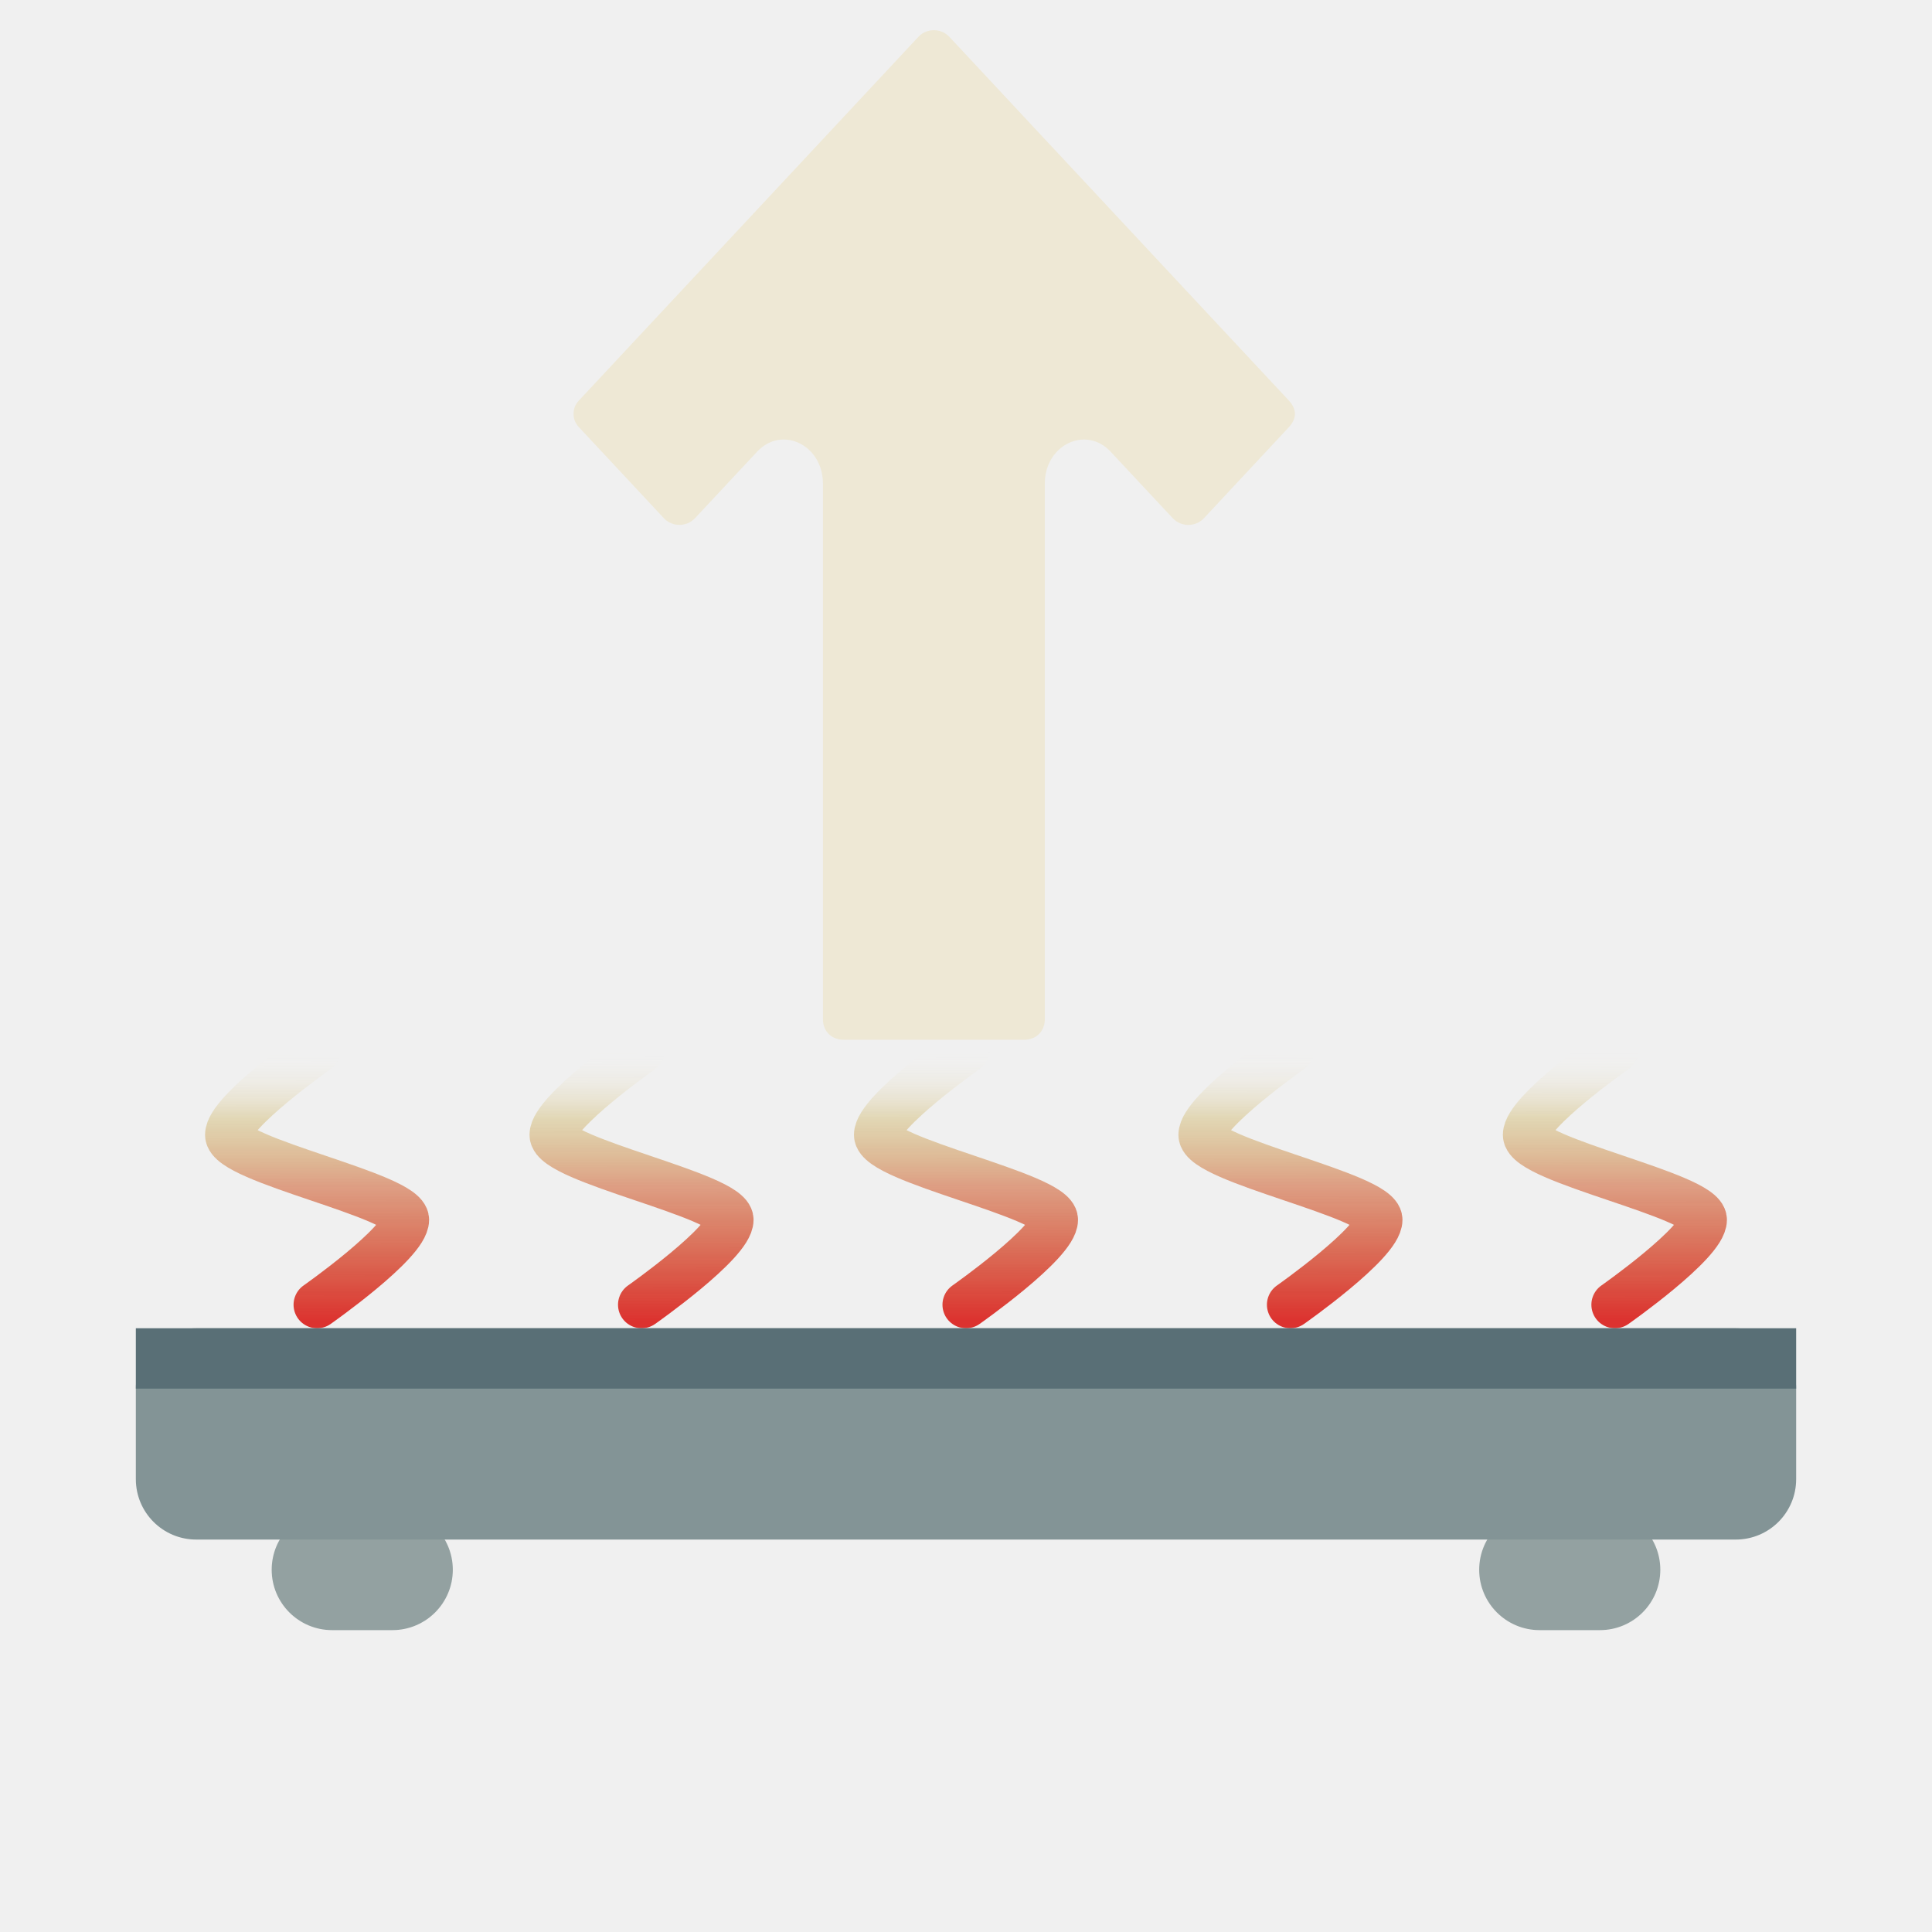
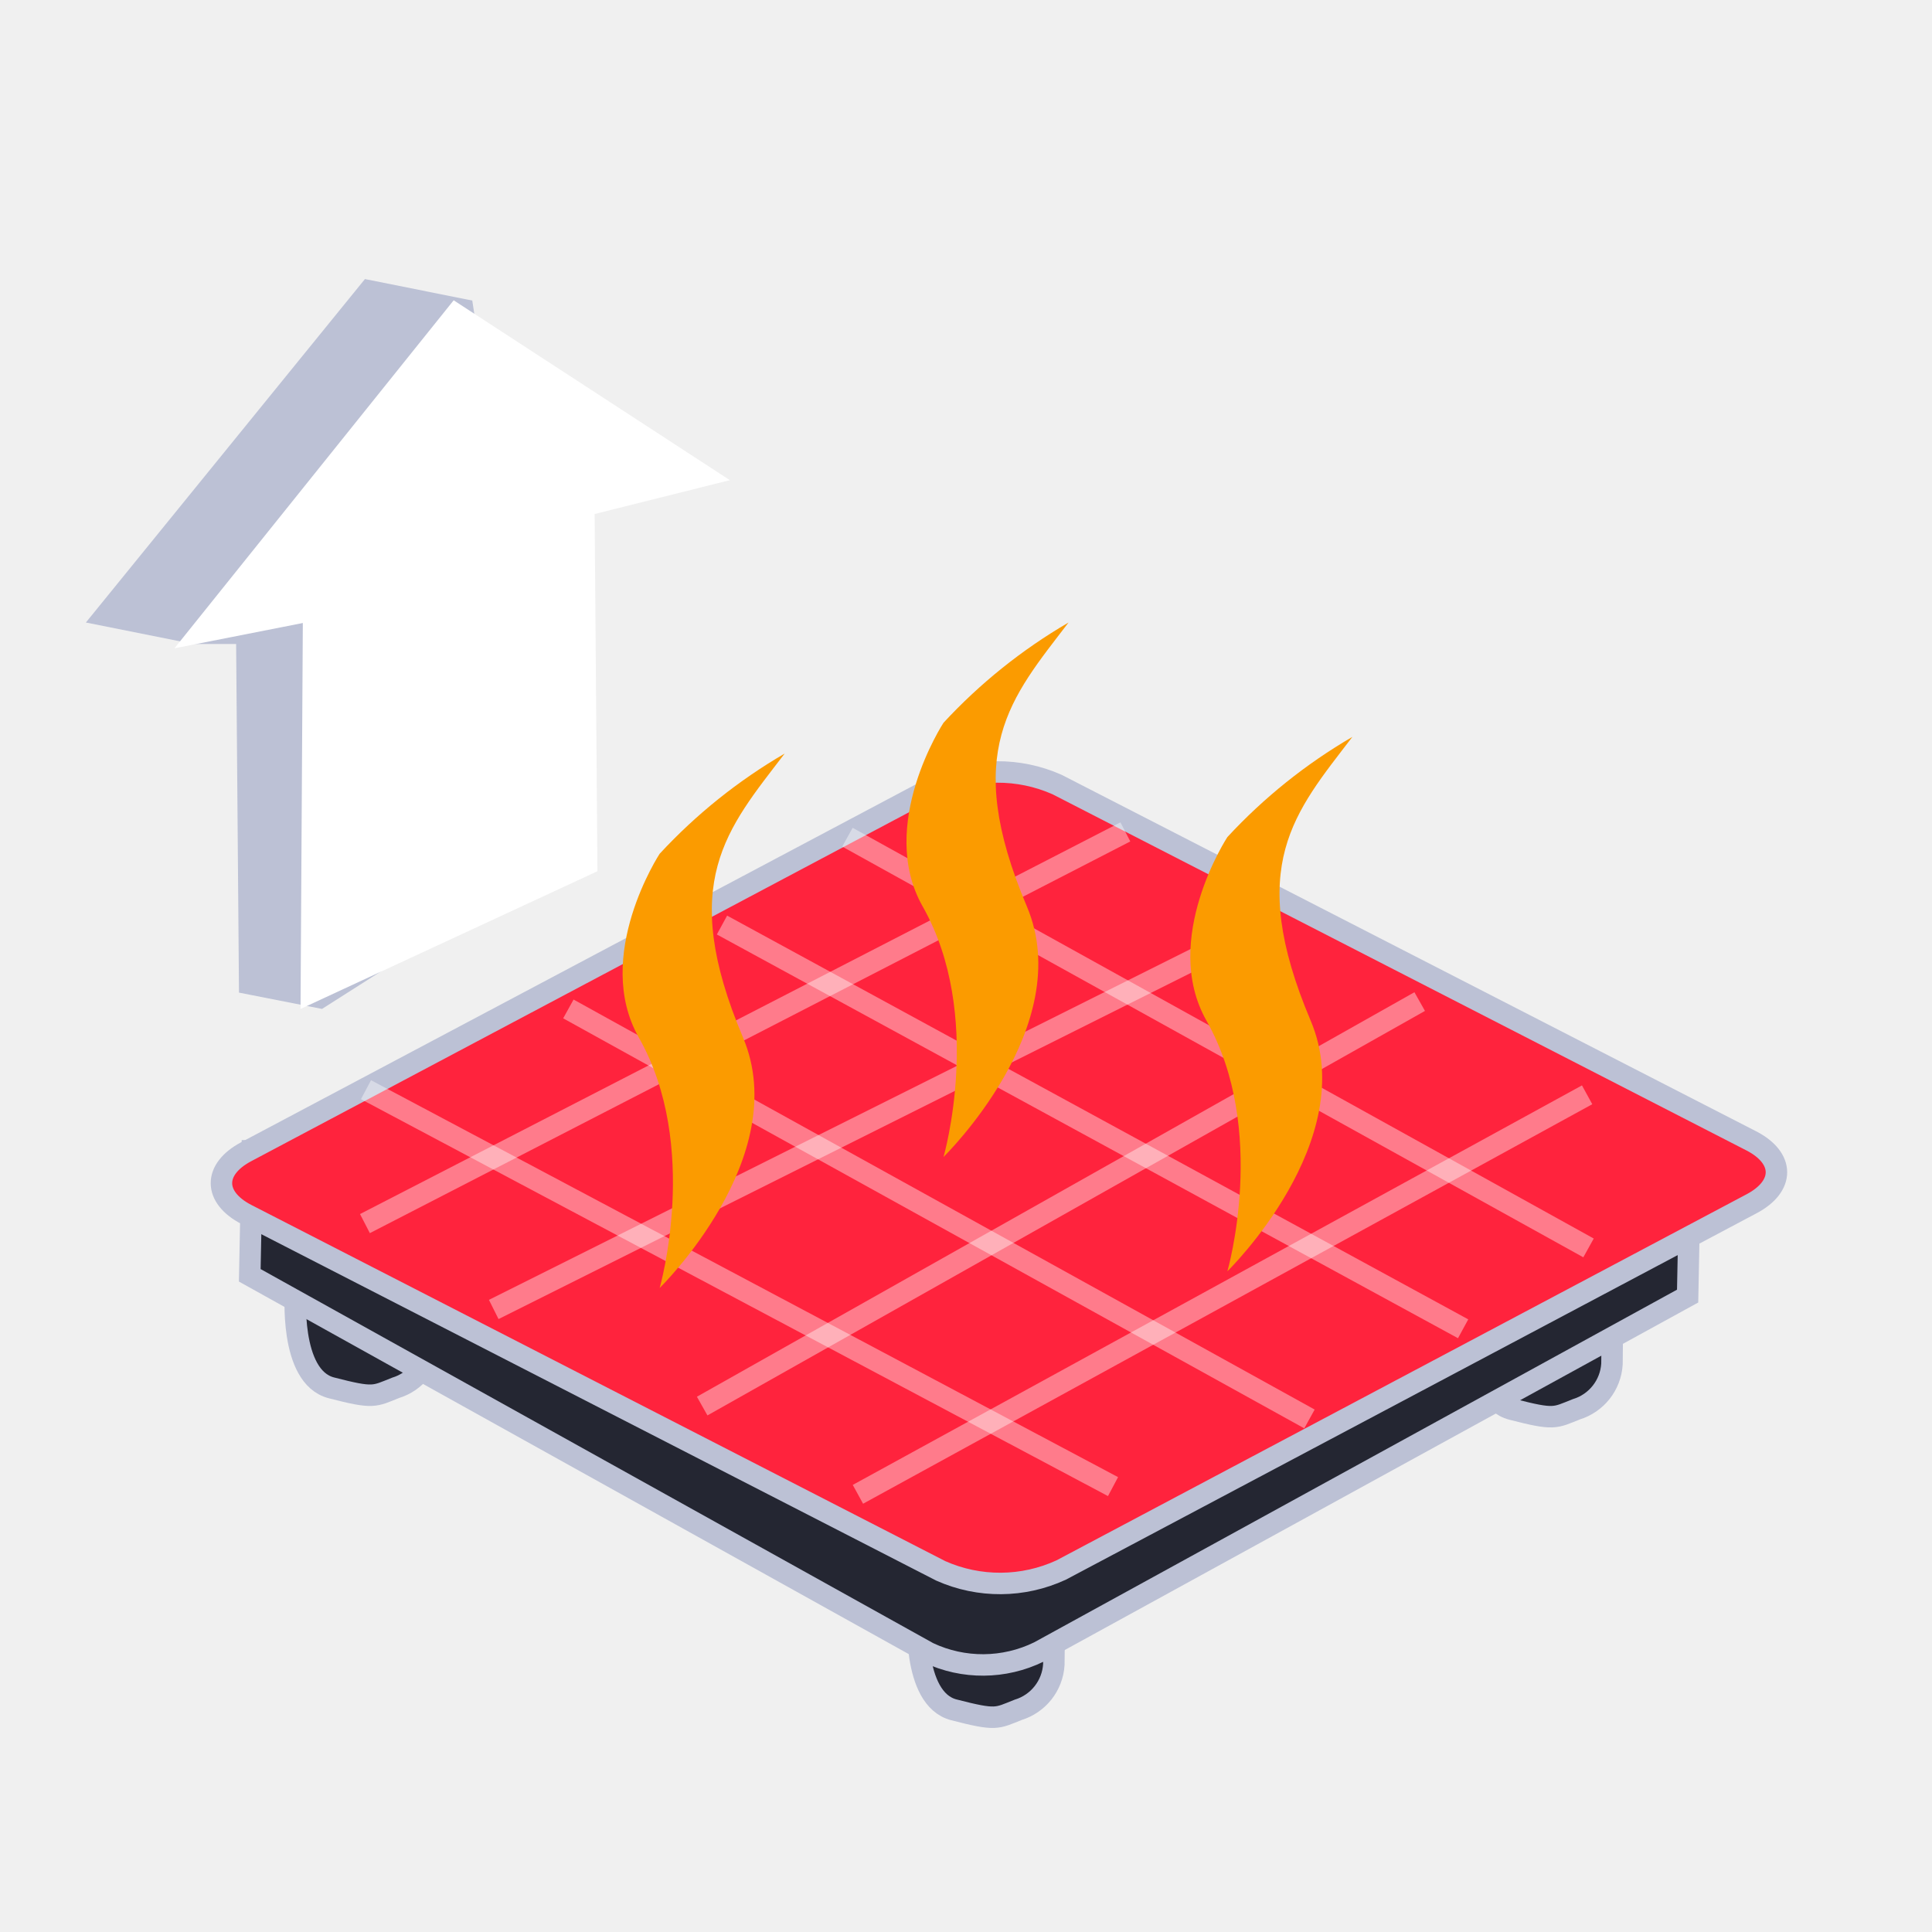
- <svg xmlns="http://www.w3.org/2000/svg" xmlns:xlink="http://www.w3.org/1999/xlink" width="64" height="64" viewBox="0 0 64 64" version="1.1" id="svg38">
-   <defs id="defs42">
-     <linearGradient id="linearGradient955">
-       <stop style="stop-color:#dc322f;stop-opacity:1" offset="0" id="stop959" />
-       <stop style="stop-color:#cb4b16;stop-opacity:0.498" offset="0.5" id="stop964" />
-       <stop style="stop-color:#b58900;stop-opacity:0.247" offset="0.75" id="stop966" />
-       <stop style="stop-color:#ffffff;stop-opacity:0;" offset="1" id="stop961" />
-     </linearGradient>
-     <linearGradient xlink:href="#linearGradient955" id="linearGradient945" x1="51" y1="40" x2="50.862" y2="5.843" gradientUnits="userSpaceOnUse" gradientTransform="matrix(1.030394,0,0,0.2620647,1.088191,33.24833)" />
-     <linearGradient xlink:href="#linearGradient955" id="linearGradient856" gradientUnits="userSpaceOnUse" x1="51" y1="40" x2="50.862" y2="5.843" gradientTransform="matrix(1.030394,0,0,0.2620647,1.088191,33.24833)" />
-     <linearGradient xlink:href="#linearGradient955" id="linearGradient858" gradientUnits="userSpaceOnUse" x1="51" y1="40" x2="50.862" y2="5.843" gradientTransform="matrix(1.030394,0,0,0.2620647,1.088191,33.24833)" />
-     <linearGradient xlink:href="#linearGradient955" id="linearGradient860" gradientUnits="userSpaceOnUse" x1="51" y1="40" x2="50.862" y2="5.843" gradientTransform="matrix(1.030394,0,0,0.2620647,1.088191,33.24833)" />
-     <linearGradient xlink:href="#linearGradient955" id="linearGradient862" gradientUnits="userSpaceOnUse" x1="51" y1="40" x2="50.862" y2="5.843" gradientTransform="matrix(1.030394,0,0,0.2620647,1.088191,33.24833)" />
+ <svg xmlns="http://www.w3.org/2000/svg" id="组_2" data-name="组 2" width="63.999" height="63.999" viewBox="0 0 90 90">
+   <defs>
+     <style>
+       .cls-1 {
+         fill: #bcc1d5;
+       }
+ 
+       .cls-1, .cls-2, .cls-3, .cls-4, .cls-5, .cls-6 {
+         fill-rule: evenodd;
+       }
+ 
+       .cls-2 {
+         fill: #fff;
+       }
+ 
+       .cls-3 {
+         fill: #242632;
+       }
+ 
+       .cls-3, .cls-4 {
+         stroke: #bcc1d5;
+       }
+ 
+       .cls-3, .cls-4, .cls-5 {
+         stroke-width: 1px;
+       }
+ 
+       .cls-4 {
+         fill: #ff233d;
+       }
+ 
+       .cls-5 {
+         fill: none;
+         stroke: #fff;
+         opacity: 0.4;
+       }
+ 
+       .cls-6 {
+         fill: #fb9b00;
+       }
+     </style>
  </defs>
-   <path d="m 32,43.221 c 0,0 2.931,-2.056 2.931,-2.814 0,-0.809 -5.863,-1.971 -5.863,-2.814 C 29.069,36.835 32,34.779 32,34.779" id="path25" stroke-width="3" stroke-linecap="round" stroke-linejoin="round" style="font-variation-settings:normal;vector-effect:none;fill:none;fill-opacity:1;fill-rule:evenodd;stroke:url(#linearGradient856);stroke-width:1.559;stroke-linecap:round;stroke-linejoin:round;stroke-miterlimit:4;stroke-dasharray:none;stroke-dashoffset:0;stroke-opacity:1;stop-color:#000000" />
-   <path d="m 42.748,43.221 c 0,0 2.931,-2.056 2.931,-2.814 0,-0.809 -5.863,-1.971 -5.863,-2.814 0,-0.758 2.931,-2.814 2.931,-2.814" id="path27" stroke-width="3" stroke-linecap="round" stroke-linejoin="round" style="font-variation-settings:normal;vector-effect:none;fill:none;fill-opacity:1;fill-rule:evenodd;stroke:url(#linearGradient858);stroke-width:1.559;stroke-linecap:round;stroke-linejoin:round;stroke-miterlimit:4;stroke-dasharray:none;stroke-dashoffset:0;stroke-opacity:1;stop-color:#000000" />
-   <path d="m 21.252,43.221 c 0,0 2.931,-2.056 2.931,-2.814 0,-0.809 -5.863,-1.971 -5.863,-2.814 0,-0.758 2.931,-2.814 2.931,-2.814" id="path29" stroke-width="3" stroke-linecap="round" stroke-linejoin="round" style="font-variation-settings:normal;vector-effect:none;fill:none;fill-opacity:1;fill-rule:evenodd;stroke:url(#linearGradient860);stroke-width:1.559;stroke-linecap:round;stroke-linejoin:round;stroke-miterlimit:4;stroke-dasharray:none;stroke-dashoffset:0;stroke-opacity:1;stop-color:#000000" />
-   <path d="m 53.496,43.221 c 0,0 2.931,-2.056 2.931,-2.814 0,-0.809 -5.863,-1.971 -5.863,-2.814 0,-0.758 2.931,-2.814 2.931,-2.814" id="path31" stroke-width="1.559" stroke-linecap="round" stroke-linejoin="round" style="fill:none;fill-rule:evenodd;stroke:url(#linearGradient862)" />
-   <path d="m 10.504,43.221 c 0,0 2.931,-2.056 2.931,-2.814 0,-0.809 -5.863,-1.971 -5.863,-2.814 0,-0.758 2.931,-2.814 2.931,-2.814" id="path33" stroke-width="3" stroke-linecap="round" stroke-linejoin="round" style="font-variation-settings:normal;vector-effect:none;fill:none;fill-opacity:1;fill-rule:evenodd;stroke:url(#linearGradient945);stroke-width:1.559;stroke-linecap:round;stroke-linejoin:round;stroke-miterlimit:4;stroke-dasharray:none;stroke-dashoffset:0;stroke-opacity:1;stop-color:#000000" />
-   <g id="g859">
-     <rect style="opacity:0.995;fill:#93a1a1;fill-opacity:1;stroke:none;stroke-width:2;stroke-linecap:round;stroke-linejoin:round;paint-order:stroke fill markers;stop-color:#000000" id="rect863" width="6" height="4" x="9" y="50" rx="2" ry="2" />
-     <rect style="opacity:0.995;fill:#93a1a1;fill-opacity:1;stroke:none;stroke-width:2;stroke-linecap:round;stroke-linejoin:round;paint-order:stroke fill markers;stop-color:#000000" id="rect912" width="6" height="4" x="49" y="50" rx="2" ry="2" />
-     <rect style="opacity:0.995;fill:#839496;stroke:none;stroke-width:2;stroke-linecap:round;stroke-linejoin:round;paint-order:stroke fill markers;stop-color:#000000" id="rect857" width="55" height="7" x="4.5" y="44" ry="2" rx="2" />
-     <rect style="opacity:0.995;fill:#586e75;stroke:none;stroke-width:2;stroke-linecap:round;stroke-linejoin:round;paint-order:stroke fill markers;stop-color:#000000" id="rect854" width="55" x="4.5" y="44" height="2" />
-   </g>
-   <path style="color:#000000;display:inline;opacity:0.998;fill:#eee8d5;stroke:none;stroke-width:0.685;stroke-linecap:round;stroke-linejoin:round;-inkscape-stroke:none" d="m 33.916,34.444 h -5.961 c -0.442,0 -0.694,-0.316 -0.694,-0.672 v -17.753 c -2.31e-4,-1.28 -1.359,-1.937 -2.182,-1.055 l -2.056,2.202 c -0.276,0.295 -0.756,0.295 -1.032,0 L 19.183,14.157 C 19.044,14.009 19,13.862 19,13.71 c 0,-0.152 0.044,-0.301 0.183,-0.449 L 27.611,4.234 30.421,1.222 c 0.276,-0.296 0.753,-0.296 1.029,0 l 2.81,3.012 8.429,9.028 c 0.276,0.296 0.276,0.6 0,0.896 l -2.808,3.009 c -0.276,0.295 -0.756,0.295 -1.032,0 L 36.792,14.964 C 35.969,14.082 34.61,14.74 34.61,16.02 v 17.753 c 0,0.356 -0.252,0.672 -0.694,0.672 z" id="rect852-3" />
+   <path id="形状_16" data-name="形状 16" class="cls-1" d="M17,13l5,1,4,26L15,47l-3.867-.76L11,30H9L4,29Z" />
+   <path id="形状_15" data-name="形状 15" class="cls-2" d="M21.134,13.989L8.127,30.2l5.98-1.178L14,47l13.831-6.415L27.7,23.944l6.3-1.576Z" />
+   <path id="形状_23" data-name="形状 23" class="cls-3" d="M42.773,75.127s-0.328,4.01,1.663,4.524,1.982,0.4,2.993,0a2.355,2.355,0,0,0,1.663-2.111c0.02-.95,0-3.016,0-3.016L48.76,71.809l-4.324.9-0.665.6Z" />
+   <path id="形状_23_拷贝" data-name="形状 23 拷贝" class="cls-3" d="M13.773,60.127s-0.328,4.01,1.663,4.524,1.982,0.4,2.993,0a2.355,2.355,0,0,0,1.663-2.111c0.02-.95,0-3.016,0-3.016L19.76,56.809l-4.324.9-0.665.6Z" />
+   <path id="形状_23_拷贝_2" data-name="形状 23 拷贝 2" class="cls-3" d="M68.773,61.127s-0.328,4.01,1.663,4.524,1.982,0.4,2.993,0a2.355,2.355,0,0,0,1.663-2.111c0.02-.95,0-3.016,0-3.016L74.76,57.809l-4.324.9-0.665.6Z" />
+   <path id="圆角矩形_3542_拷贝" data-name="圆角矩形 3542 拷贝" class="cls-3" d="M48.925,41.559L78.75,53.606l-0.134,6.771L48.4,76.953a5.945,5.945,0,0,1-5.149.04L11.635,59.409l0.115-5.8s3.794-.009,5.526-0.967c7.424-4.106,26.5-11.04,26.5-11.04A5.945,5.945,0,0,1,48.925,41.559Z" />
+   <path id="圆角矩形_3542" data-name="圆角矩形 3542" class="cls-4" d="M49.243,36.547l32.341,16.6c1.553,0.8,1.56,2.108.015,2.927L49.435,73.137a6.791,6.791,0,0,1-5.609.041l-32.341-16.6c-1.553-.8-1.56-2.108-0.015-2.927L43.634,36.588A6.791,6.791,0,0,1,49.243,36.547Z" />
+   <path id="形状_17" data-name="形状 17" class="cls-5" d="M33.633,43.092L68.158,61.9" />
+   <path id="形状_17_拷贝" data-name="形状 17 拷贝" class="cls-5" d="M26.477,47L61,66.1" />
+   <path id="形状_17_拷贝_2" data-name="形状 17 拷贝 2" class="cls-5" d="M39.477,39L74,58.133" />
+   <path id="形状_18" data-name="形状 18" class="cls-5" d="M17.049,50.762l34.8,18.49" />
+   <path id="形状_19" data-name="形状 19" class="cls-5" d="M23,61L59,43" />
+   <path id="形状_20" data-name="形状 20" class="cls-5" d="M39.965,69.611L73.934,51" />
+   <path id="形状_19_拷贝" data-name="形状 19 拷贝" class="cls-5" d="M17,57L52.424,38.753" />
+   <path id="形状_20_拷贝" data-name="形状 20 拷贝" class="cls-5" d="M32.71,65.5L66.135,46.657" />
+   <path id="形状_24_拷贝_8" data-name="形状 24 拷贝 8" class="cls-6" d="M30.729,39.772s-3.12,4.767-.971,8.558C32.635,53.4,30.729,60,30.729,60s6.243-6.089,3.883-11.67c-3.057-7.229-.746-9.711,1.941-13.226A25.22,25.22,0,0,0,30.729,39.772Z" />
+   <path id="形状_24_拷贝_7" data-name="形状 24 拷贝 7" class="cls-6" d="M43.953,33.668s-3.12,4.767-.971,8.558c2.877,5.073.971,11.67,0.971,11.67s6.243-6.089,3.883-11.67C44.778,35,47.089,32.515,49.776,29A25.214,25.214,0,0,0,43.953,33.668Z" />
+   <path id="形状_24_拷贝_6" data-name="形状 24 拷贝 6" class="cls-6" d="M57.176,38.994s-3.12,4.767-.971,8.558c2.877,5.073.971,11.67,0.971,11.67s6.243-6.089,3.883-11.67C58,40.323,60.313,37.841,63,34.326A25.216,25.216,0,0,0,57.176,38.994Z" />
</svg>
